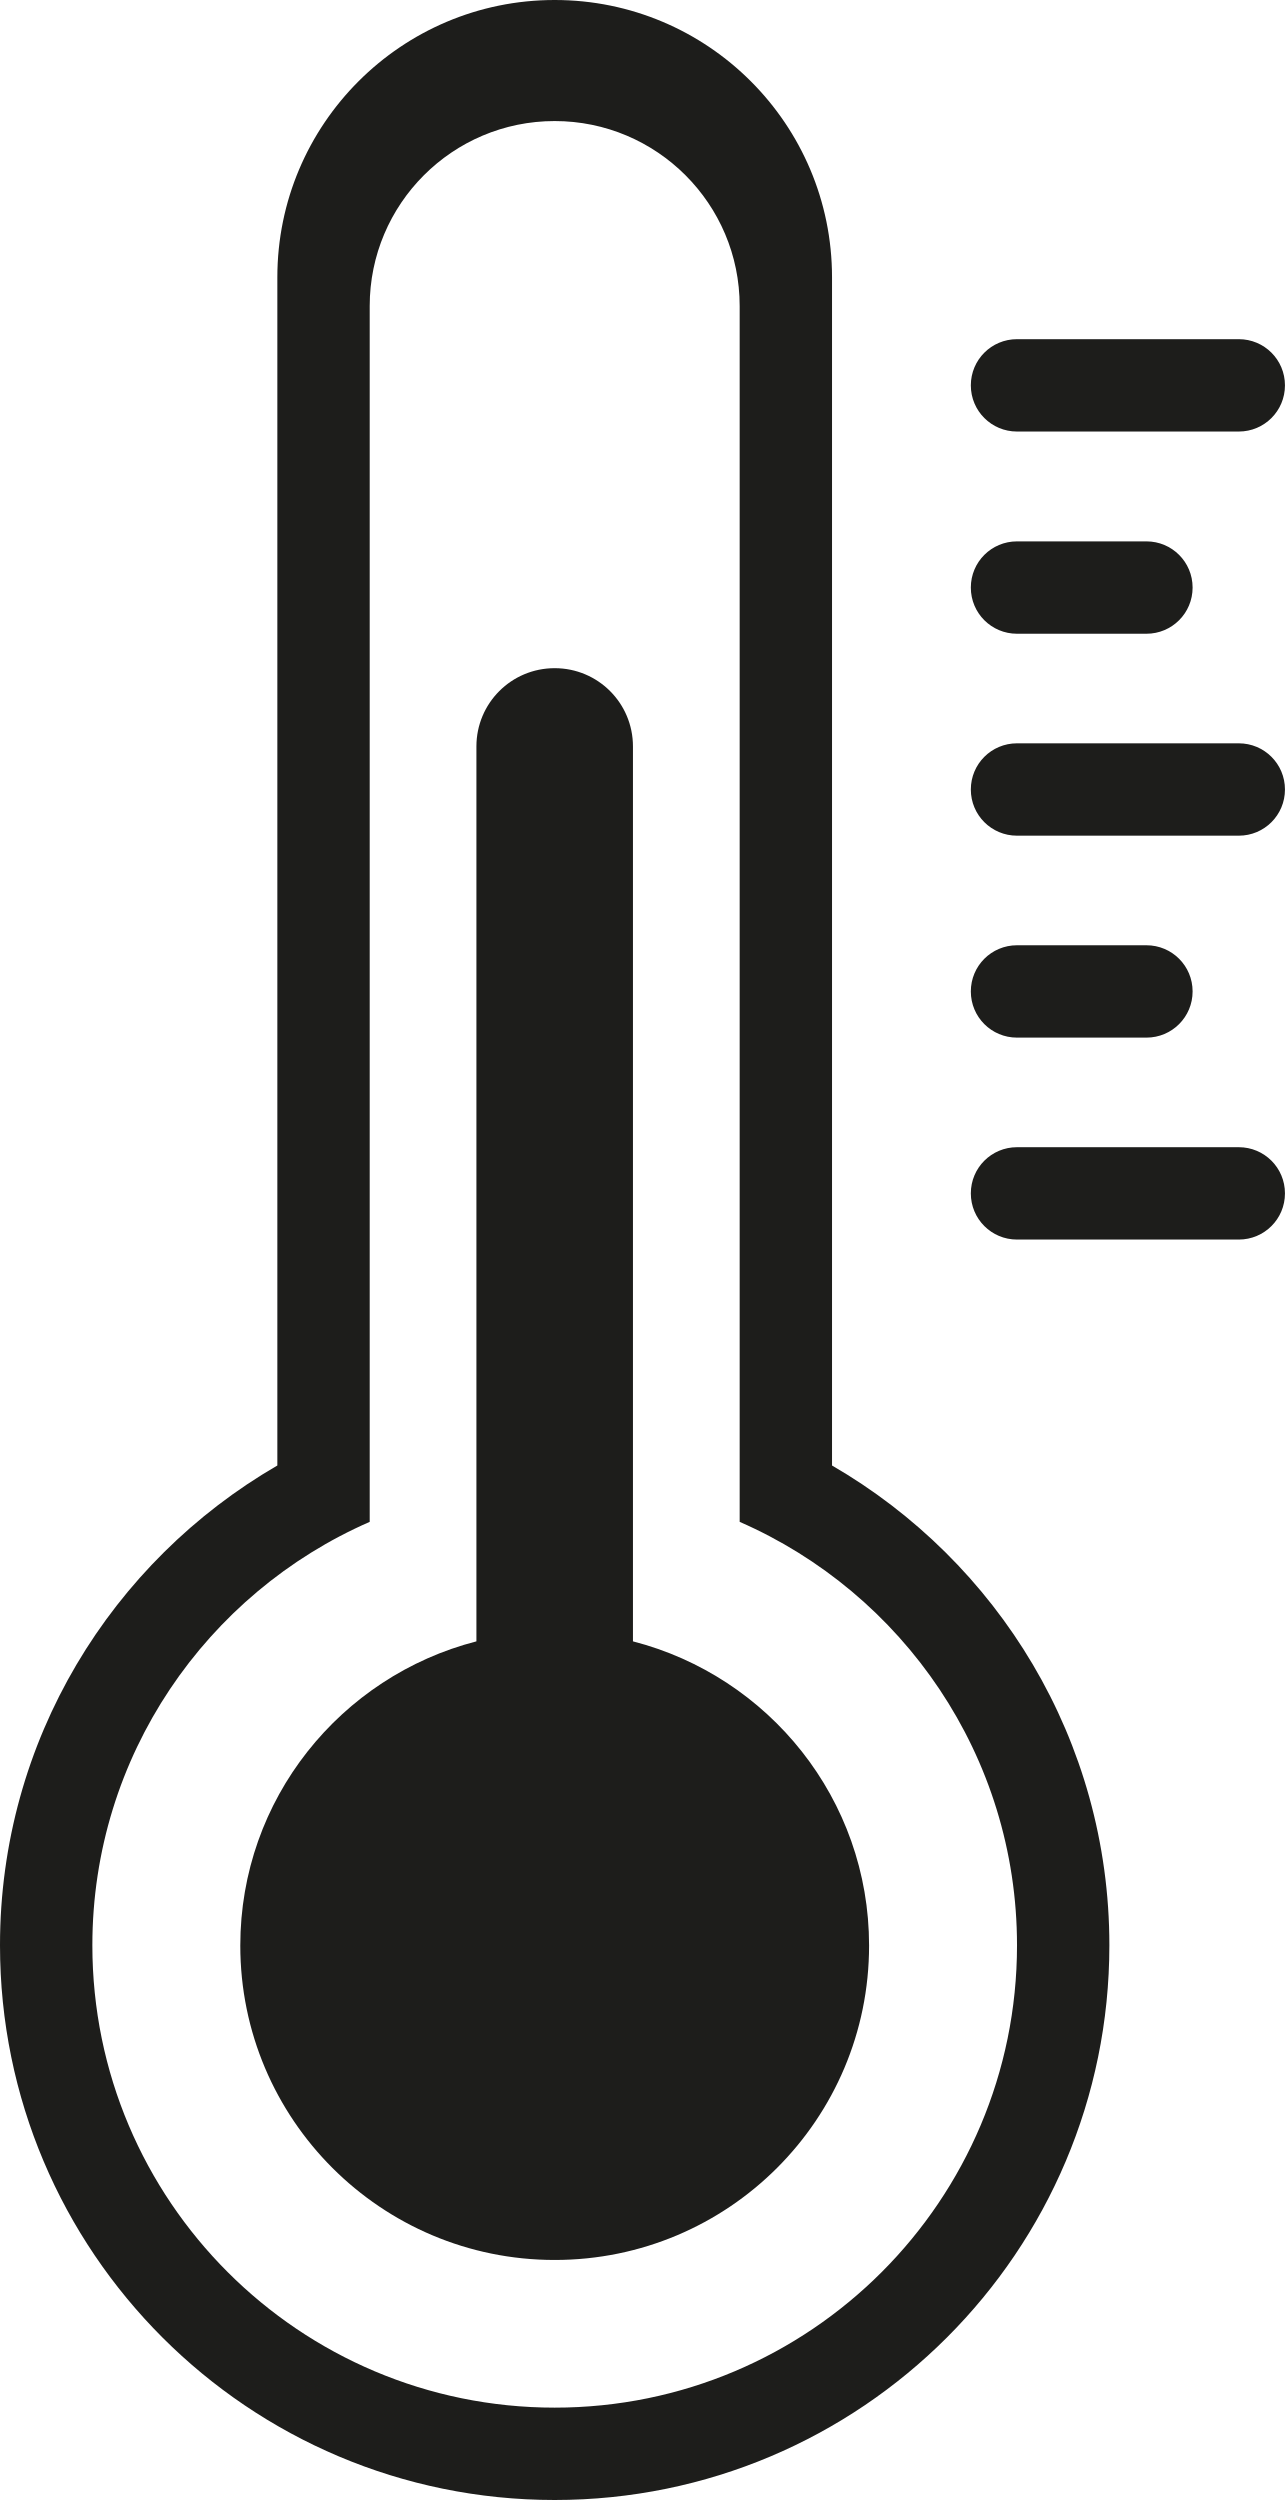
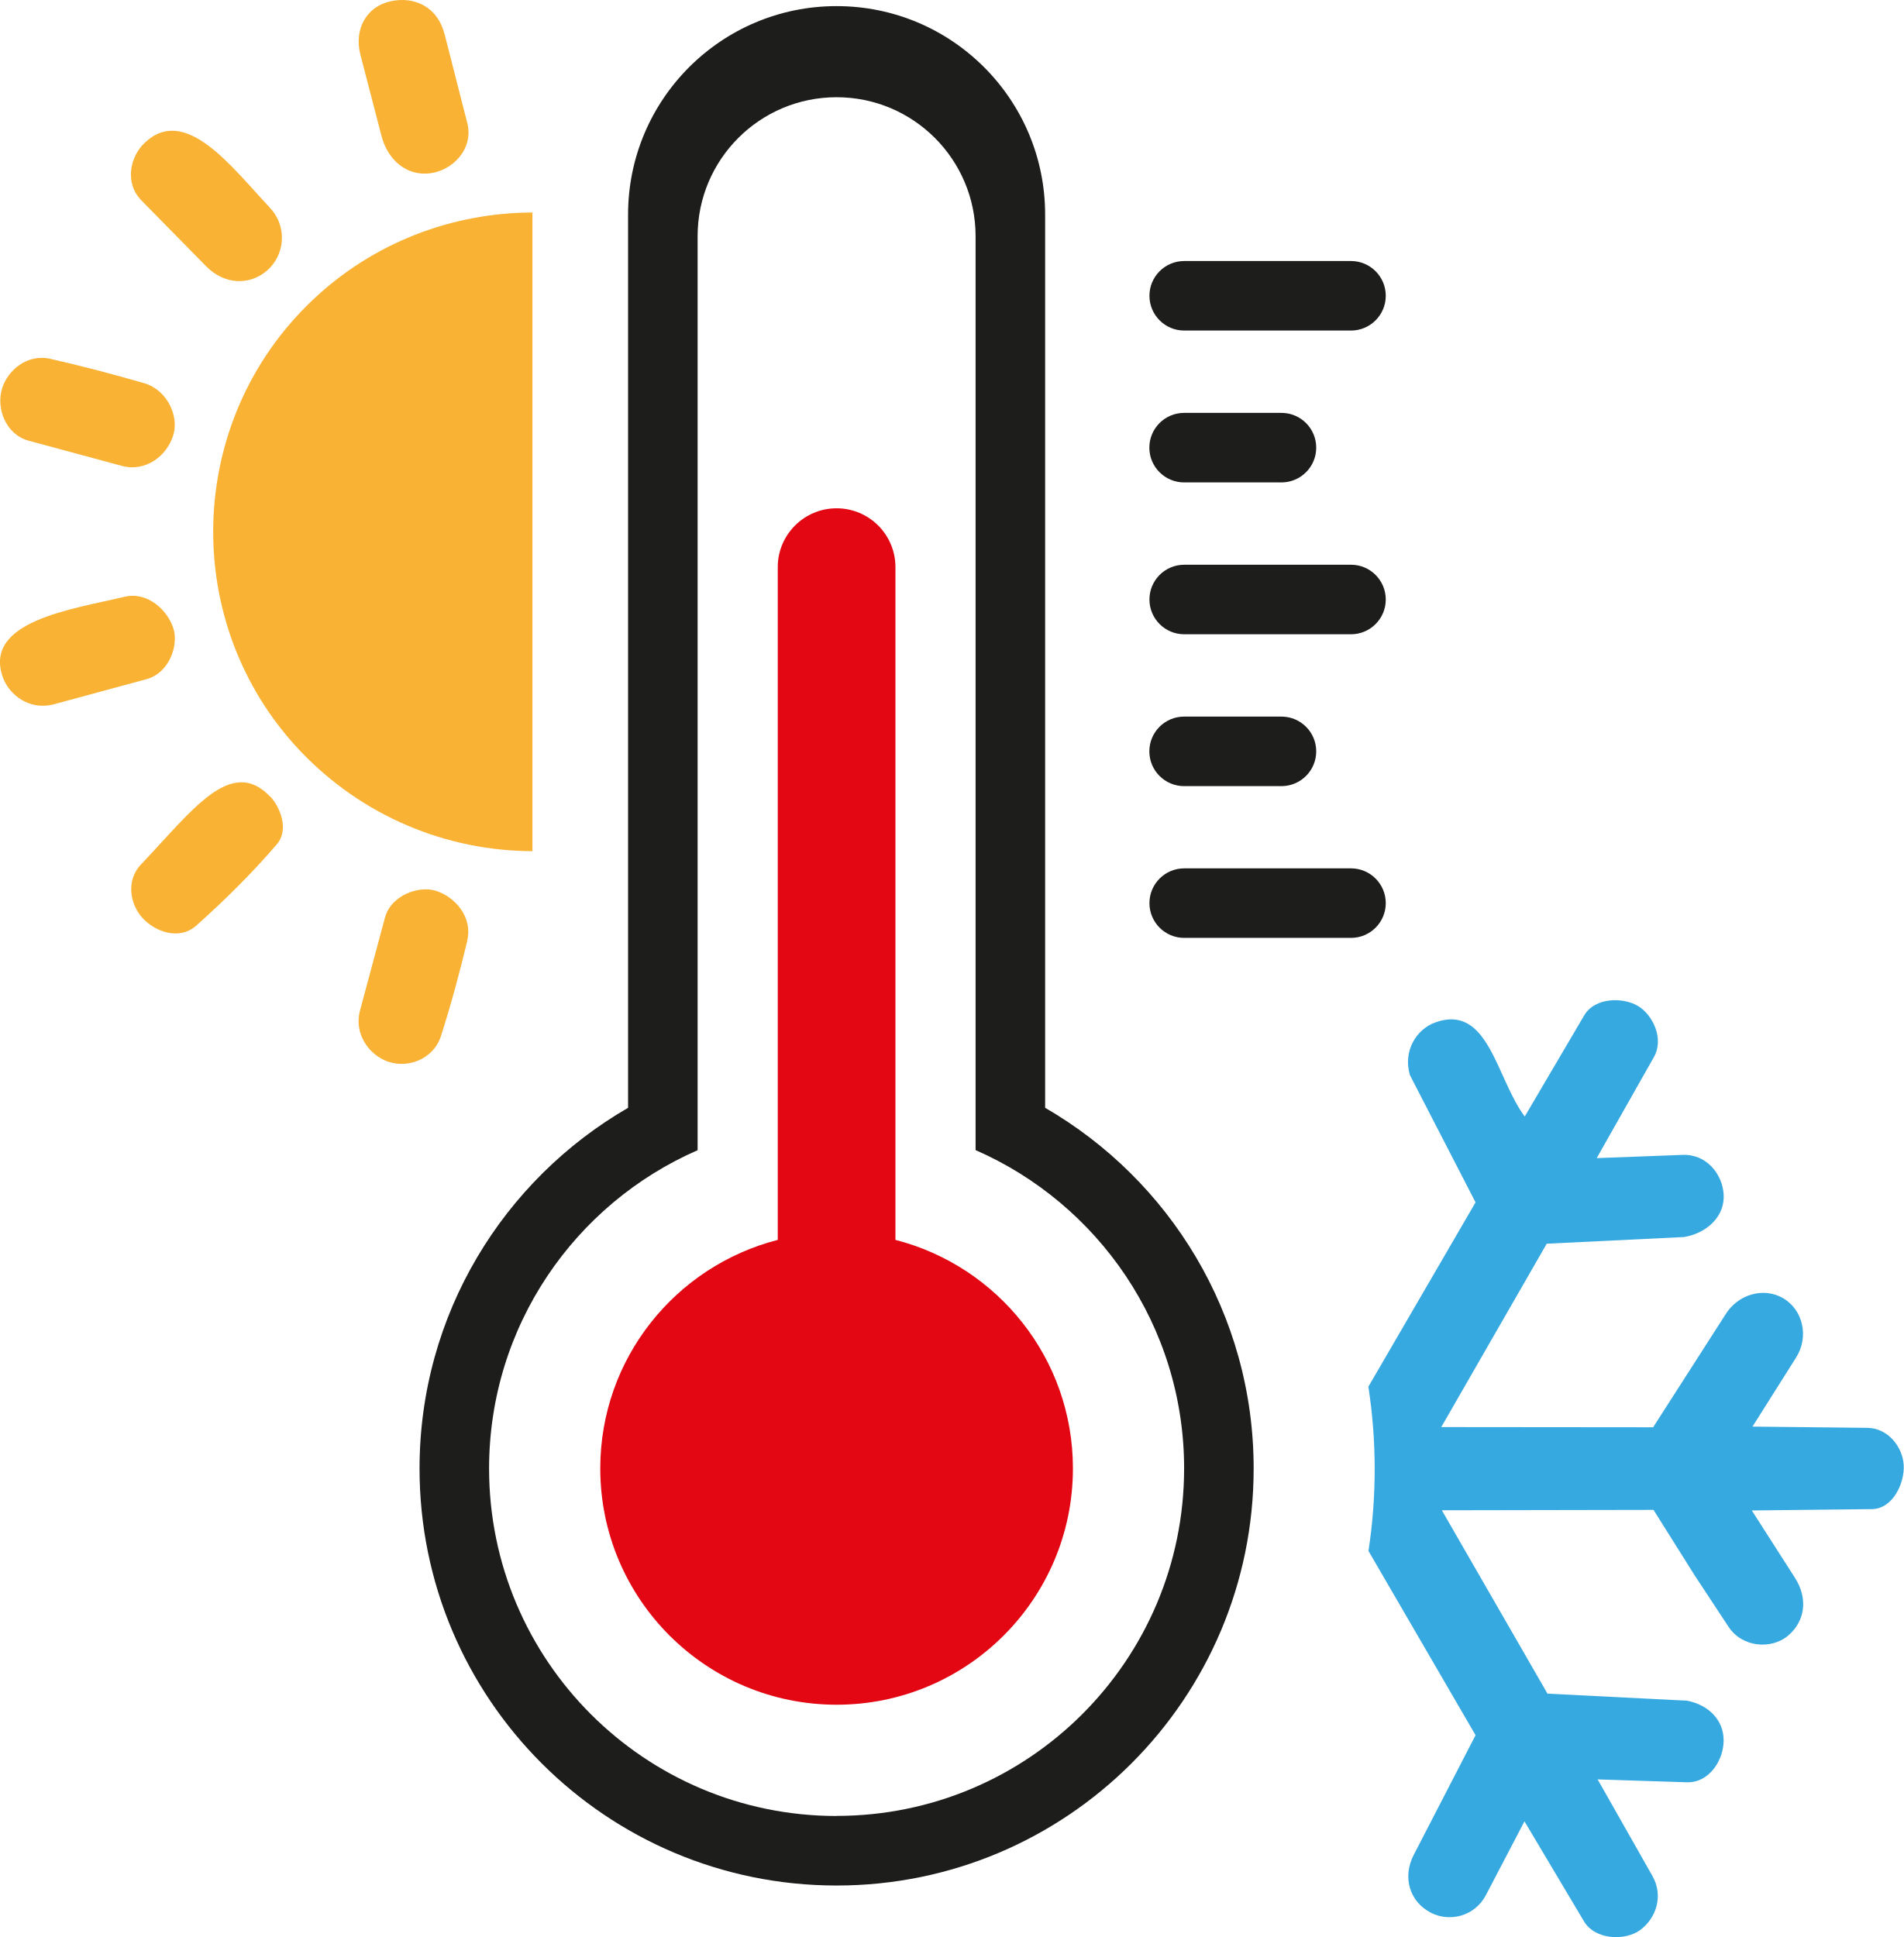
- <svg xmlns="http://www.w3.org/2000/svg" id="Ebene_2" data-name="Ebene 2" viewBox="0 0 49.25 95.82">
+ <svg xmlns="http://www.w3.org/2000/svg" id="Ebene_2" data-name="Ebene 2" viewBox="0 0 199.3 202.81">
  <defs>
    <style>
      .cls-1 {
+         fill: #e30613;
+       }
+ 
+       .cls-2 {
+         fill: #36a9e1;
+       }
+ 
+       .cls-3 {
        fill: #1d1d1b;
+       }
+ 
+       .cls-4 {
+         fill: #f9b233;
      }
    </style>
  </defs>
  <g id="Ebene_1-2" data-name="Ebene 1">
    <g>
-       <path class="cls-1" d="M31.89,56.17V10.63c0-5.87-4.76-10.63-10.63-10.63h0c-5.87,0-10.63,4.76-10.63,10.63v45.54c-6.35,3.68-10.63,10.53-10.63,18.39,0,11.74,9.52,21.26,21.26,21.26s21.26-9.52,21.26-21.26c0-7.86-4.28-14.71-10.63-18.39ZM21.26,92.28c-9.78,0-17.72-7.93-17.72-17.72,0-7.26,4.38-13.5,10.63-16.23V11.73c0-3.91,3.17-7.09,7.09-7.09h0c3.91,0,7.09,3.17,7.09,7.09v46.6c6.25,2.73,10.63,8.97,10.63,16.23,0,9.78-7.93,17.72-17.72,17.72Z" />
-       <path class="cls-1" d="M24.26,62.91V28.61c0-1.66-1.34-3-3-3s-3,1.34-3,3v34.3c-5.2,1.34-9.05,6.04-9.05,11.66,0,6.65,5.39,12.05,12.05,12.05s12.05-5.39,12.05-12.05c0-5.62-3.85-10.32-9.05-11.66Z" />
+       <g id="Temperatur">
+         <path class="cls-3" d="M109.41,115.99V22.47c0-12.06-9.77-21.83-21.83-21.83h0c-12.06,0-21.83,9.77-21.83,21.83v93.52c-13.04,7.55-21.83,21.62-21.83,37.77,0,24.11,19.55,43.66,43.66,43.66s43.66-19.55,43.66-43.66c0-16.15-8.79-30.22-21.83-37.77ZM87.58,190.14c-20.09,0-36.38-16.29-36.38-36.38,0-14.91,8.98-27.72,21.83-33.33V24.73c0-8.04,6.52-14.55,14.55-14.55h0c8.04,0,14.55,6.52,14.55,14.55v95.69c12.84,5.62,21.83,18.42,21.83,33.33,0,20.09-16.29,36.38-36.38,36.38Z" />
+         <path class="cls-1" d="M93.74,129.82V59.38c0-3.4-2.76-6.16-6.16-6.16s-6.16,2.76-6.16,6.16v70.44c-10.68,2.74-18.58,12.4-18.58,23.93,0,13.66,11.08,24.74,24.74,24.74s24.74-11.08,24.74-24.74c0-11.53-7.9-21.19-18.58-23.93Z" />
+         <g>
+           <path class="cls-3" d="M141.43,34.61h-17.46c-2.01,0-3.64-1.63-3.64-3.64s1.63-3.64,3.64-3.64h17.46c2.01,0,3.64,1.63,3.64,3.64s-1.63,3.64-3.64,3.64Z" />
+           <path class="cls-3" d="M134.15,50.51h-10.19c-2.01,0-3.64-1.63-3.64-3.64s1.63-3.64,3.64-3.64h10.19c2.01,0,3.64,1.63,3.64,3.64s-1.63,3.64-3.64,3.64Z" />
+           <path class="cls-3" d="M141.43,66.41h-17.46c-2.01,0-3.64-1.63-3.64-3.64s1.63-3.64,3.64-3.64h17.46c2.01,0,3.64,1.63,3.64,3.64s-1.63,3.64-3.64,3.64Z" />
+           <path class="cls-3" d="M141.43,98.2h-17.46c-2.01,0-3.64-1.63-3.64-3.64s1.63-3.64,3.64-3.64h17.46c2.01,0,3.64,1.63,3.64,3.64s-1.63,3.64-3.64,3.64Z" />
+           <path class="cls-3" d="M134.15,82.31h-10.19c-2.01,0-3.64-1.63-3.64-3.64s1.63-3.64,3.64-3.64h10.19c2.01,0,3.64,1.63,3.64,3.64s-1.63,3.64-3.64,3.64Z" />
+         </g>
+       </g>
      <g>
-         <path class="cls-1" d="M47.48,16.54h-8.5c-.98,0-1.77-.79-1.77-1.77s.79-1.77,1.77-1.77h8.5c.98,0,1.77.79,1.77,1.77s-.79,1.77-1.77,1.77Z" />
-         <path class="cls-1" d="M43.94,24.29h-4.96c-.98,0-1.77-.79-1.77-1.77s.79-1.77,1.77-1.77h4.96c.98,0,1.77.79,1.77,1.77s-.79,1.77-1.77,1.77Z" />
-         <path class="cls-1" d="M47.48,32.03h-8.5c-.98,0-1.77-.79-1.77-1.77s.79-1.77,1.77-1.77h8.5c.98,0,1.77.79,1.77,1.77s-.79,1.77-1.77,1.77Z" />
-         <path class="cls-1" d="M47.48,47.51h-8.5c-.98,0-1.77-.79-1.77-1.77s.79-1.77,1.77-1.77h8.5c.98,0,1.77.79,1.77,1.77s-.79,1.77-1.77,1.77Z" />
-         <path class="cls-1" d="M43.94,39.77h-4.96c-.98,0-1.77-.79-1.77-1.77s.79-1.77,1.77-1.77h4.96c.98,0,1.77.79,1.77,1.77s-.79,1.77-1.77,1.77Z" />
+         <path class="cls-4" d="M28.24,21.73c-4.03-4.28-8.86-10.85-13.13-6.74-1.51,1.45-2.08,4.19-.3,6l6.77,6.89c1.88,1.91,4.49,2.05,6.34.48s2.26-4.55.32-6.62Z" />
+         <path class="cls-4" d="M46.53,3.57c-.73-2.87-3.16-3.99-5.67-3.43s-3.82,2.94-3.13,5.59l2.21,8.51c.65,2.51,2.62,4.19,5.04,3.91s4.62-2.58,3.94-5.26l-2.38-9.32Z" />
+         <path class="cls-4" d="M5.27,37.57c-2.42-.55-4.48,1.2-5.06,3.13-.62,2.06.39,4.79,2.78,5.44l9.77,2.64c2.47.67,4.79-1.04,5.42-3.36.52-1.93-.71-4.61-3.09-5.3-3.29-.95-6.53-1.8-9.83-2.55Z" />
+         <path class="cls-4" d="M48.91,98.49c.6-2.49-1.31-4.64-3.35-5.24-1.77-.52-4.63.5-5.26,2.83l-2.61,9.71c-.63,2.33.78,4.41,2.56,5.22,2.22,1.01,5.11-.02,5.92-2.56,1.03-3.21,1.92-6.51,2.75-9.95Z" />
+         <path class="cls-4" d="M13.06,62.48c-5.56,1.32-14.73,2.55-12.8,8.33.68,2.02,2.9,3.6,5.38,2.93l9.7-2.63c2.34-.63,3.36-3.48,2.83-5.25-.6-2-2.76-3.94-5.11-3.38Z" />
+         <path class="cls-4" d="M28.31,83.44c-4.13-4.4-8.25,1.52-13.54,7.06-1.64,1.72-1.14,4.24.18,5.65s3.82,2.35,5.61.75c2.97-2.65,5.82-5.47,8.42-8.5,1.32-1.54.33-3.9-.66-4.97Z" />
+         <path class="cls-4" d="M55.74,22.25c-8.32.02-16.64,3.09-23.07,9.22-13.31,12.67-13.81,33.76-1.36,47.03,6.57,6.99,15.47,10.6,24.43,10.62V22.25Z" />
      </g>
+       <path class="cls-2" d="M199.29,153.39c-.12-1.92-1.65-3.87-3.82-3.89l-12.01-.13,4.57-7.24c1.34-2.12.76-4.94-1.34-6.19-2.03-1.21-4.76-.44-6.07,1.71l-7.56,11.79-22.18-.02,11.04-19.2,14.39-.7c2.37-.4,4.3-2.17,4.13-4.5-.15-2.13-1.82-4.2-4.3-4.1l-8.99.34,5.99-10.58c1.09-1.93-.12-4.38-1.6-5.31-1.6-1-4.58-.96-5.7.95l-6.22,10.58c-2.98-3.94-3.77-11.85-9.36-9.85-1.99.71-3.41,3-2.66,5.52l6.87,13.32-11.22,19.3c.43,2.81.66,5.68.66,8.61s-.22,5.79-.65,8.59l11.21,19.29-6.47,12.53c-1.21,2.33-.44,4.89,1.76,6.04,1.99,1.05,4.63.39,5.79-1.82l4.04-7.73,6.23,10.47c1.17,1.96,4.29,2.05,5.84.94,1.68-1.2,2.53-3.57,1.32-5.7l-5.73-10.1,9.33.3c2.36.07,3.85-2.32,3.86-4.36.01-2.13-1.53-3.71-3.8-4.18l-14.64-.74-11.06-19.2,22.16-.04,4.31,6.86,3.55,5.39c1.42,2.16,4.47,2.38,6.2.94,1.82-1.52,2.13-3.92.75-6.07l-4.52-7.06,12.57-.14c2.23-.03,3.44-2.78,3.33-4.6Z" />
    </g>
  </g>
</svg>
